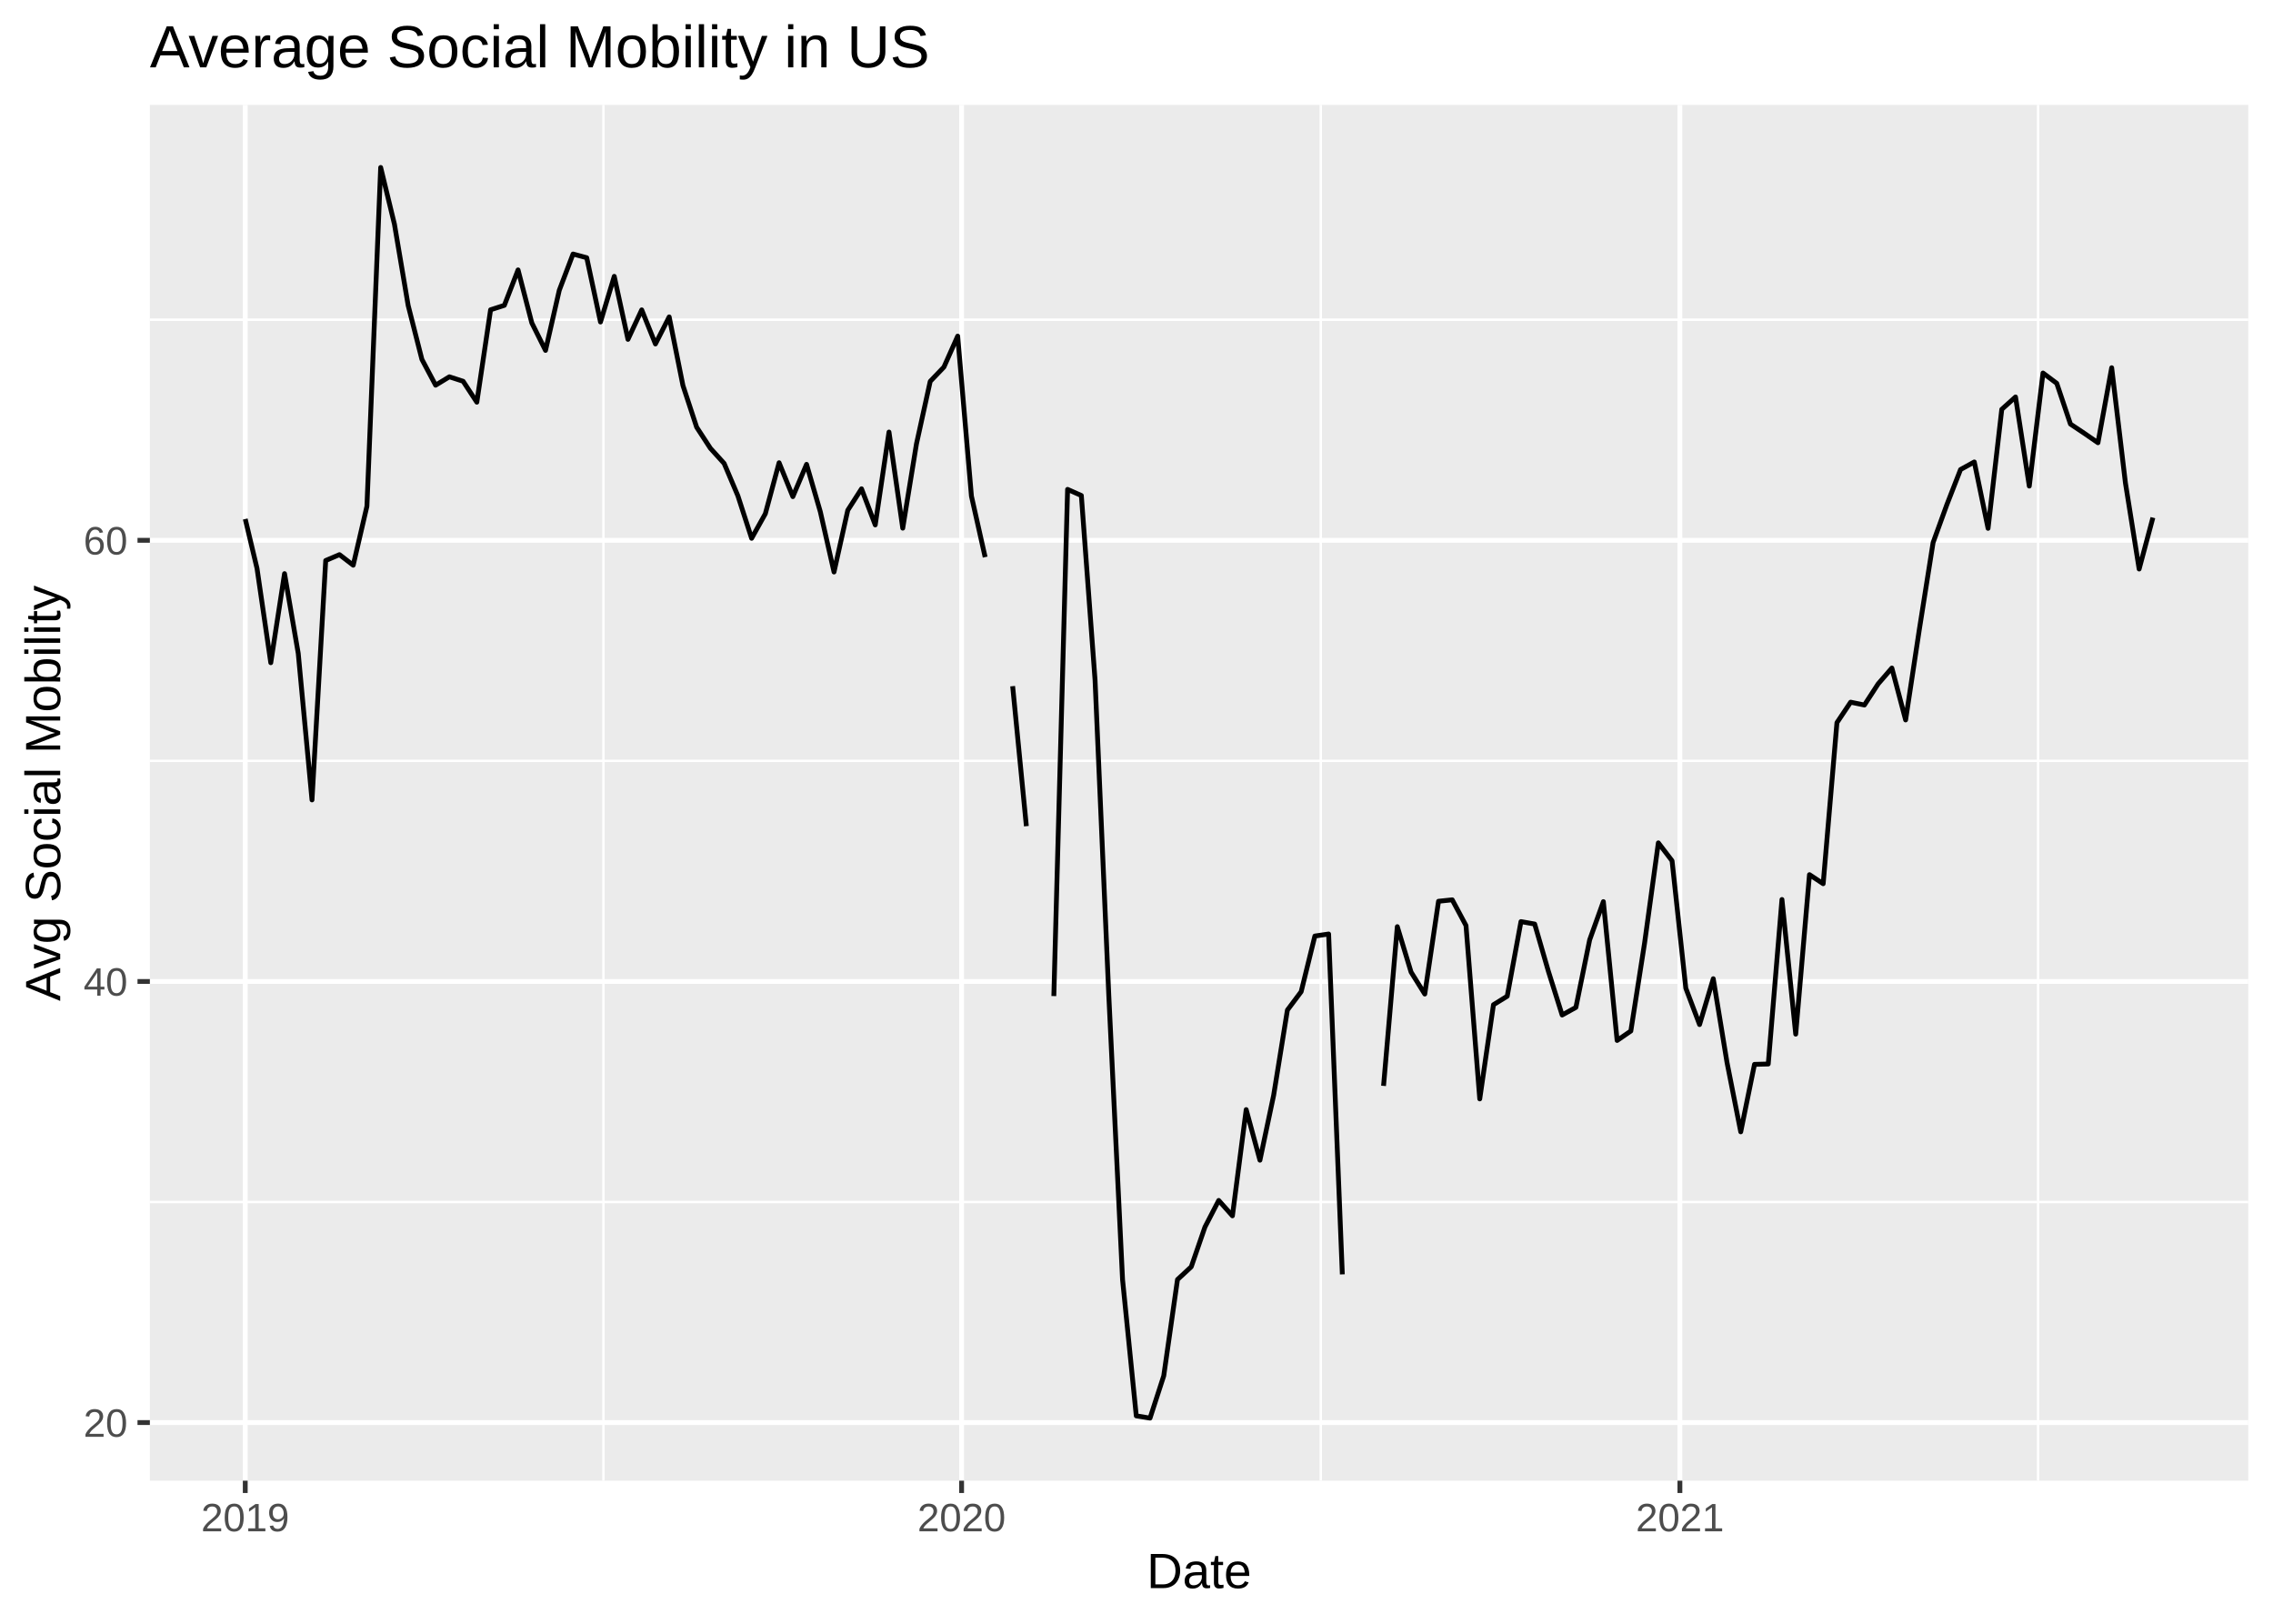
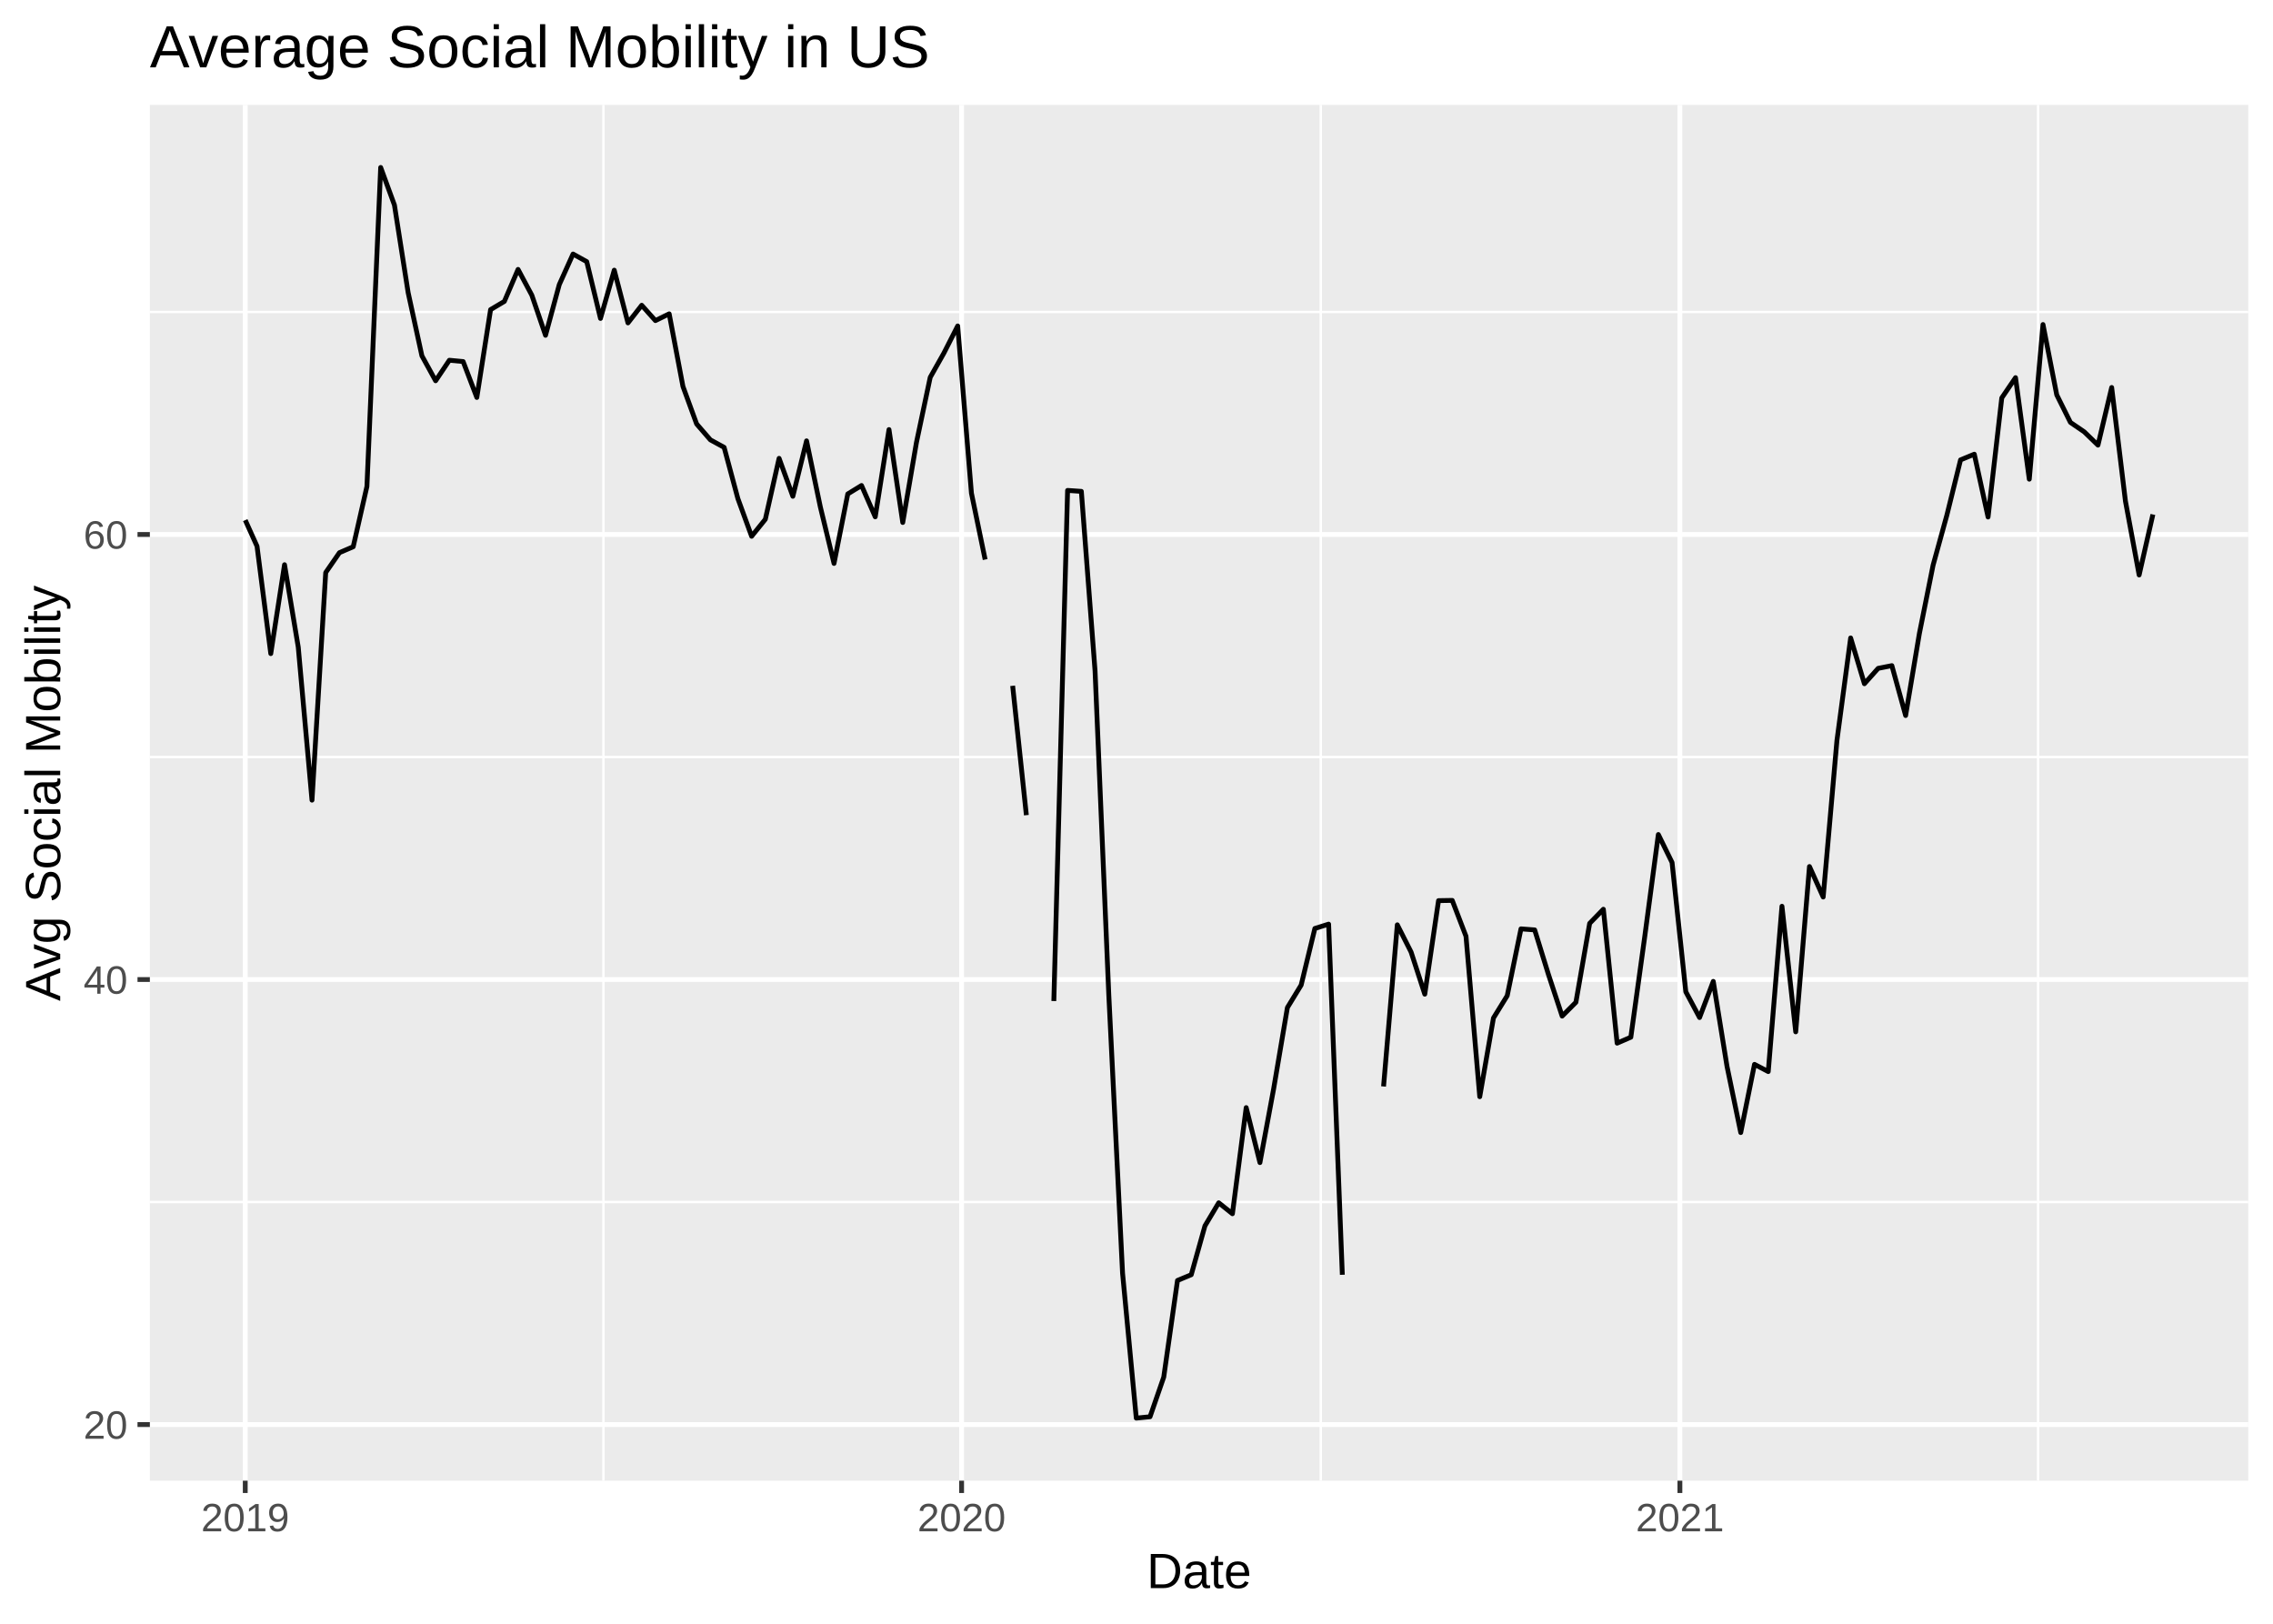
<svg xmlns="http://www.w3.org/2000/svg" viewBox="0 0 504.00 360.00">
  <defs>
    <style type="text/css">
    line, polyline, polygon, path, rect, circle {
      fill: none;
      stroke: #000000;
      stroke-linecap: round;
      stroke-linejoin: round;
      stroke-miterlimit: 10.00;
    }
  </style>
  </defs>
  <rect width="100%" height="100%" style="stroke: none; fill: #FFFFFF;" />
  <rect x="0" y="0.00" width="504.00" height="360.00" style="stroke-width: 1.07; stroke: #FFFFFF; fill: #FFFFFF;" />
  <defs>
    <clipPath id="cpMzMuMjN8NDk4LjUyfDMyOC4yOHwyMy4yNw==">
      <rect x="33.23" y="23.27" width="465.29" height="305.01" />
    </clipPath>
  </defs>
  <rect x="33.23" y="23.27" width="465.29" height="305.01" style="stroke-width: 1.07; stroke: none; fill: #EBEBEB;" clip-path="url(#cpMzMuMjN8NDk4LjUyfDMyOC4yOHwyMy4yNw==)" />
  <polyline points="33.23,266.50 498.52,266.50 " style="stroke-width: 0.53; stroke: #FFFFFF; stroke-linecap: butt;" clip-path="url(#cpMzMuMjN8NDk4LjUyfDMyOC4yOHwyMy4yNw==)" />
-   <polyline points="33.23,168.69 498.52,168.69 " style="stroke-width: 0.53; stroke: #FFFFFF; stroke-linecap: butt;" clip-path="url(#cpMzMuMjN8NDk4LjUyfDMyOC4yOHwyMy4yNw==)" />
-   <polyline points="33.23,70.88 498.52,70.88 " style="stroke-width: 0.53; stroke: #FFFFFF; stroke-linecap: butt;" clip-path="url(#cpMzMuMjN8NDk4LjUyfDMyOC4yOHwyMy4yNw==)" />
+   <polyline points="33.23,167.84 498.52,167.84 " style="stroke-width: 0.53; stroke: #FFFFFF; stroke-linecap: butt;" clip-path="url(#cpMzMuMjN8NDk4LjUyfDMyOC4yOHwyMy4yNw==)" />
+   <polyline points="33.23,69.17 498.52,69.17 " style="stroke-width: 0.53; stroke: #FFFFFF; stroke-linecap: butt;" clip-path="url(#cpMzMuMjN8NDk4LjUyfDMyOC4yOHwyMy4yNw==)" />
  <polyline points="133.80,328.28 133.80,23.27 " style="stroke-width: 0.53; stroke: #FFFFFF; stroke-linecap: butt;" clip-path="url(#cpMzMuMjN8NDk4LjUyfDMyOC4yOHwyMy4yNw==)" />
  <polyline points="292.86,328.28 292.86,23.27 " style="stroke-width: 0.53; stroke: #FFFFFF; stroke-linecap: butt;" clip-path="url(#cpMzMuMjN8NDk4LjUyfDMyOC4yOHwyMy4yNw==)" />
  <polyline points="451.91,328.28 451.91,23.27 " style="stroke-width: 0.53; stroke: #FFFFFF; stroke-linecap: butt;" clip-path="url(#cpMzMuMjN8NDk4LjUyfDMyOC4yOHwyMy4yNw==)" />
-   <polyline points="33.23,315.40 498.52,315.40 " style="stroke-width: 1.07; stroke: #FFFFFF; stroke-linecap: butt;" clip-path="url(#cpMzMuMjN8NDk4LjUyfDMyOC4yOHwyMy4yNw==)" />
-   <polyline points="33.23,217.60 498.52,217.60 " style="stroke-width: 1.07; stroke: #FFFFFF; stroke-linecap: butt;" clip-path="url(#cpMzMuMjN8NDk4LjUyfDMyOC4yOHwyMy4yNw==)" />
-   <polyline points="33.23,119.79 498.52,119.79 " style="stroke-width: 1.07; stroke: #FFFFFF; stroke-linecap: butt;" clip-path="url(#cpMzMuMjN8NDk4LjUyfDMyOC4yOHwyMy4yNw==)" />
+   <polyline points="33.23,315.84 498.52,315.84 " style="stroke-width: 1.07; stroke: #FFFFFF; stroke-linecap: butt;" clip-path="url(#cpMzMuMjN8NDk4LjUyfDMyOC4yOHwyMy4yNw==)" />
+   <polyline points="33.23,217.17 498.52,217.17 " style="stroke-width: 1.07; stroke: #FFFFFF; stroke-linecap: butt;" clip-path="url(#cpMzMuMjN8NDk4LjUyfDMyOC4yOHwyMy4yNw==)" />
+   <polyline points="33.23,118.50 498.52,118.50 " style="stroke-width: 1.07; stroke: #FFFFFF; stroke-linecap: butt;" clip-path="url(#cpMzMuMjN8NDk4LjUyfDMyOC4yOHwyMy4yNw==)" />
  <polyline points="54.38,328.28 54.38,23.27 " style="stroke-width: 1.07; stroke: #FFFFFF; stroke-linecap: butt;" clip-path="url(#cpMzMuMjN8NDk4LjUyfDMyOC4yOHwyMy4yNw==)" />
  <polyline points="213.22,328.28 213.22,23.27 " style="stroke-width: 1.07; stroke: #FFFFFF; stroke-linecap: butt;" clip-path="url(#cpMzMuMjN8NDk4LjUyfDMyOC4yOHwyMy4yNw==)" />
  <polyline points="372.49,328.28 372.49,23.27 " style="stroke-width: 1.07; stroke: #FFFFFF; stroke-linecap: butt;" clip-path="url(#cpMzMuMjN8NDk4LjUyfDMyOC4yOHwyMy4yNw==)" />
-   <polyline points="54.38,115.07 56.99,126.02 60.04,146.93 63.09,127.18 66.13,144.86 69.18,177.35 72.22,124.27 75.27,122.97 78.32,125.31 81.36,112.24 84.41,37.13 87.46,49.70 90.50,67.71 93.55,79.68 96.59,85.40 99.64,83.54 102.69,84.53 105.73,89.17 108.78,68.68 111.83,67.70 114.87,59.84 117.92,71.59 120.96,77.69 124.01,64.36 127.06,56.32 130.10,57.14 133.15,71.39 136.20,61.27 139.24,75.24 142.29,68.70 145.33,76.26 148.38,70.26 151.43,85.47 154.47,94.71 157.52,99.39 160.56,102.74 163.61,109.92 166.66,119.35 169.70,113.90 172.75,102.59 175.80,110.11 178.84,102.95 181.89,113.45 184.93,126.82 187.98,113.12 191.03,108.37 194.07,116.38 197.12,95.79 200.17,117.10 203.21,98.42 206.26,84.55 209.30,81.38 212.35,74.52 215.40,109.99 218.44,123.52 " style="stroke-width: 1.07; stroke-linecap: butt;" clip-path="url(#cpMzMuMjN8NDk4LjUyfDMyOC4yOHwyMy4yNw==)" />
-   <polyline points="224.54,152.13 227.58,183.17 " style="stroke-width: 1.07; stroke-linecap: butt;" clip-path="url(#cpMzMuMjN8NDk4LjUyfDMyOC4yOHwyMy4yNw==)" />
-   <polyline points="233.67,220.84 236.72,108.50 239.77,109.86 242.81,150.78 245.86,220.75 248.91,283.72 251.95,313.91 255.00,314.41 258.04,305.04 261.09,283.69 264.14,280.86 267.18,272.04 270.23,266.15 273.27,269.56 276.32,246.01 279.37,257.23 282.41,242.83 285.46,223.94 288.51,219.87 291.55,207.53 294.60,207.08 297.64,282.54 " style="stroke-width: 1.07; stroke-linecap: butt;" clip-path="url(#cpMzMuMjN8NDk4LjUyfDMyOC4yOHwyMy4yNw==)" />
-   <polyline points="306.78,240.75 309.83,205.45 312.88,215.52 315.92,220.39 318.97,199.82 322.01,199.50 325.06,205.20 328.11,243.64 331.15,222.76 334.20,220.87 337.25,204.33 340.29,204.87 343.34,215.38 346.38,225.04 349.43,223.35 352.48,208.38 355.52,199.90 358.57,230.68 361.61,228.59 364.66,209.08 367.71,186.87 370.75,190.84 373.80,219.09 376.85,227.16 379.89,216.99 382.94,235.58 385.98,250.94 389.03,235.98 392.08,235.90 395.12,199.43 398.17,229.28 401.22,193.92 404.26,195.93 407.31,160.22 410.35,155.68 413.40,156.31 416.45,151.62 419.49,148.11 422.54,159.62 425.59,139.50 428.63,120.30 431.68,111.90 434.72,104.10 437.77,102.42 440.82,117.14 443.86,90.75 446.91,88.01 449.96,107.77 453.00,82.70 456.05,84.99 459.09,94.02 462.14,96.06 465.19,98.16 468.23,81.53 471.28,107.08 474.32,126.16 477.37,114.77 " style="stroke-width: 1.07; stroke-linecap: butt;" clip-path="url(#cpMzMuMjN8NDk4LjUyfDMyOC4yOHwyMy4yNw==)" />
+   <polyline points="54.38,115.32 56.99,121.10 60.04,144.91 63.09,125.20 66.13,143.46 69.18,177.40 72.22,126.94 75.27,122.53 78.32,121.22 81.36,107.85 84.41,37.13 87.46,45.46 90.50,64.88 93.55,78.89 96.59,84.42 99.64,79.87 102.69,80.16 105.73,88.12 108.78,68.64 111.83,66.83 114.87,59.73 117.92,65.44 120.96,74.34 124.01,63.10 127.06,56.32 130.10,58.01 133.15,70.60 136.20,59.90 139.24,71.59 142.29,67.68 145.33,71.08 148.38,69.58 151.43,85.67 154.47,94.00 157.52,97.52 160.56,99.18 163.61,110.54 166.66,118.90 169.70,115.13 172.75,101.62 175.80,110.03 178.84,97.74 181.89,112.36 184.93,124.92 187.98,109.51 191.03,107.64 194.07,114.59 197.12,95.24 200.17,115.84 203.21,98.09 206.26,83.66 209.30,78.27 212.35,72.27 215.40,109.34 218.44,124.06 " style="stroke-width: 1.07; stroke-linecap: butt;" clip-path="url(#cpMzMuMjN8NDk4LjUyfDMyOC4yOHwyMy4yNw==)" />
+   <polyline points="224.54,152.05 227.58,180.73 " style="stroke-width: 1.07; stroke-linecap: butt;" clip-path="url(#cpMzMuMjN8NDk4LjUyfDMyOC4yOHwyMy4yNw==)" />
+   <polyline points="233.67,221.94 236.72,108.73 239.77,108.94 242.81,148.75 245.86,220.63 248.91,282.28 251.95,314.41 255.00,314.11 258.04,305.32 261.09,283.89 264.14,282.62 267.18,271.78 270.23,266.67 273.27,269.10 276.32,245.57 279.37,257.76 282.41,241.40 285.46,223.39 288.51,218.40 291.55,205.85 294.60,204.89 297.64,282.63 " style="stroke-width: 1.07; stroke-linecap: butt;" clip-path="url(#cpMzMuMjN8NDk4LjUyfDMyOC4yOHwyMy4yNw==)" />
+   <polyline points="306.78,240.88 309.83,205.04 312.88,211.07 315.92,220.42 318.97,199.68 322.01,199.63 325.06,207.58 328.11,243.15 331.15,225.70 334.20,220.76 337.25,205.94 340.29,206.17 343.34,216.05 346.38,225.28 349.43,222.22 352.48,204.72 355.52,201.59 358.57,231.28 361.61,229.96 364.66,207.92 367.71,185.02 370.75,191.22 373.80,219.89 376.85,225.60 379.89,217.58 382.94,236.44 385.98,251.10 389.03,235.98 392.08,237.58 395.12,200.93 398.17,228.77 401.22,192.12 404.26,198.88 407.31,164.18 410.35,141.44 413.40,151.59 416.45,148.18 419.49,147.58 422.54,158.64 425.59,140.46 428.63,125.31 431.68,114.24 434.72,101.96 437.77,100.70 440.82,114.63 443.86,88.22 446.91,83.73 449.96,106.24 453.00,71.95 456.05,87.55 459.09,93.66 462.14,95.74 465.19,98.69 468.23,85.91 471.28,111.10 474.32,127.48 477.37,114.06 " style="stroke-width: 1.07; stroke-linecap: butt;" clip-path="url(#cpMzMuMjN8NDk4LjUyfDMyOC4yOHwyMy4yNw==)" />
  <defs>
    <clipPath id="cpMC4wMHw1MDQuMDB8MzYwLjAwfDAuMDA=">
      <rect x="0.00" y="0.00" width="504.00" height="360.00" />
    </clipPath>
  </defs>
  <g clip-path="url(#cpMC4wMHw1MDQuMDB8MzYwLjAwfDAuMDA=)">
-     <text x="18.51" y="318.55" style="font-size: 8.80px; fill: #4D4D4D; font-family: Arial;" textLength="9.79px" lengthAdjust="spacingAndGlyphs">20</text>
+     <text x="18.51" y="318.99" style="font-size: 8.80px; fill: #4D4D4D; font-family: Arial;" textLength="9.79px" lengthAdjust="spacingAndGlyphs">20</text>
  </g>
  <g clip-path="url(#cpMC4wMHw1MDQuMDB8MzYwLjAwfDAuMDA=)">
-     <text x="18.51" y="220.75" style="font-size: 8.80px; fill: #4D4D4D; font-family: Arial;" textLength="9.79px" lengthAdjust="spacingAndGlyphs">40</text>
+     <text x="18.51" y="220.32" style="font-size: 8.80px; fill: #4D4D4D; font-family: Arial;" textLength="9.79px" lengthAdjust="spacingAndGlyphs">40</text>
  </g>
  <g clip-path="url(#cpMC4wMHw1MDQuMDB8MzYwLjAwfDAuMDA=)">
-     <text x="18.51" y="122.94" style="font-size: 8.80px; fill: #4D4D4D; font-family: Arial;" textLength="9.79px" lengthAdjust="spacingAndGlyphs">60</text>
+     <text x="18.51" y="121.65" style="font-size: 8.80px; fill: #4D4D4D; font-family: Arial;" textLength="9.79px" lengthAdjust="spacingAndGlyphs">60</text>
  </g>
-   <polyline points="30.49,315.40 33.23,315.40 " style="stroke-width: 1.07; stroke: #333333; stroke-linecap: butt;" clip-path="url(#cpMC4wMHw1MDQuMDB8MzYwLjAwfDAuMDA=)" />
-   <polyline points="30.49,217.60 33.23,217.60 " style="stroke-width: 1.07; stroke: #333333; stroke-linecap: butt;" clip-path="url(#cpMC4wMHw1MDQuMDB8MzYwLjAwfDAuMDA=)" />
-   <polyline points="30.49,119.79 33.23,119.79 " style="stroke-width: 1.07; stroke: #333333; stroke-linecap: butt;" clip-path="url(#cpMC4wMHw1MDQuMDB8MzYwLjAwfDAuMDA=)" />
+   <polyline points="30.49,315.84 33.23,315.84 " style="stroke-width: 1.07; stroke: #333333; stroke-linecap: butt;" clip-path="url(#cpMC4wMHw1MDQuMDB8MzYwLjAwfDAuMDA=)" />
+   <polyline points="30.49,217.17 33.23,217.17 " style="stroke-width: 1.07; stroke: #333333; stroke-linecap: butt;" clip-path="url(#cpMC4wMHw1MDQuMDB8MzYwLjAwfDAuMDA=)" />
+   <polyline points="30.49,118.50 33.23,118.50 " style="stroke-width: 1.07; stroke: #333333; stroke-linecap: butt;" clip-path="url(#cpMC4wMHw1MDQuMDB8MzYwLjAwfDAuMDA=)" />
  <polyline points="54.38,331.02 54.38,328.28 " style="stroke-width: 1.07; stroke: #333333; stroke-linecap: butt;" clip-path="url(#cpMC4wMHw1MDQuMDB8MzYwLjAwfDAuMDA=)" />
  <polyline points="213.22,331.02 213.22,328.28 " style="stroke-width: 1.07; stroke: #333333; stroke-linecap: butt;" clip-path="url(#cpMC4wMHw1MDQuMDB8MzYwLjAwfDAuMDA=)" />
  <polyline points="372.49,331.02 372.49,328.28 " style="stroke-width: 1.07; stroke: #333333; stroke-linecap: butt;" clip-path="url(#cpMC4wMHw1MDQuMDB8MzYwLjAwfDAuMDA=)" />
  <g clip-path="url(#cpMC4wMHw1MDQuMDB8MzYwLjAwfDAuMDA=)">
    <text x="44.59" y="339.51" style="font-size: 8.80px; fill: #4D4D4D; font-family: Arial;" textLength="19.58px" lengthAdjust="spacingAndGlyphs">2019</text>
  </g>
  <g clip-path="url(#cpMC4wMHw1MDQuMDB8MzYwLjAwfDAuMDA=)">
    <text x="203.43" y="339.51" style="font-size: 8.80px; fill: #4D4D4D; font-family: Arial;" textLength="19.58px" lengthAdjust="spacingAndGlyphs">2020</text>
  </g>
  <g clip-path="url(#cpMC4wMHw1MDQuMDB8MzYwLjAwfDAuMDA=)">
    <text x="362.71" y="339.51" style="font-size: 8.80px; fill: #4D4D4D; font-family: Arial;" textLength="19.58px" lengthAdjust="spacingAndGlyphs">2021</text>
  </g>
  <g clip-path="url(#cpMC4wMHw1MDQuMDB8MzYwLjAwfDAuMDA=)">
    <text x="254.26" y="352.10" style="font-size: 11.00px; font-family: Arial;" textLength="23.24px" lengthAdjust="spacingAndGlyphs">Date</text>
  </g>
  <g clip-path="url(#cpMC4wMHw1MDQuMDB8MzYwLjAwfDAuMDA=)">
    <text transform="translate(13.35,221.93) rotate(-90)" style="font-size: 11.00px; font-family: Arial;" textLength="92.31px" lengthAdjust="spacingAndGlyphs">Avg Social Mobility</text>
  </g>
  <g clip-path="url(#cpMC4wMHw1MDQuMDB8MzYwLjAwfDAuMDA=)">
    <text x="33.23" y="14.93" style="font-size: 13.20px; font-family: Arial;" textLength="173.14px" lengthAdjust="spacingAndGlyphs">Average Social Mobility in US</text>
  </g>
</svg>
